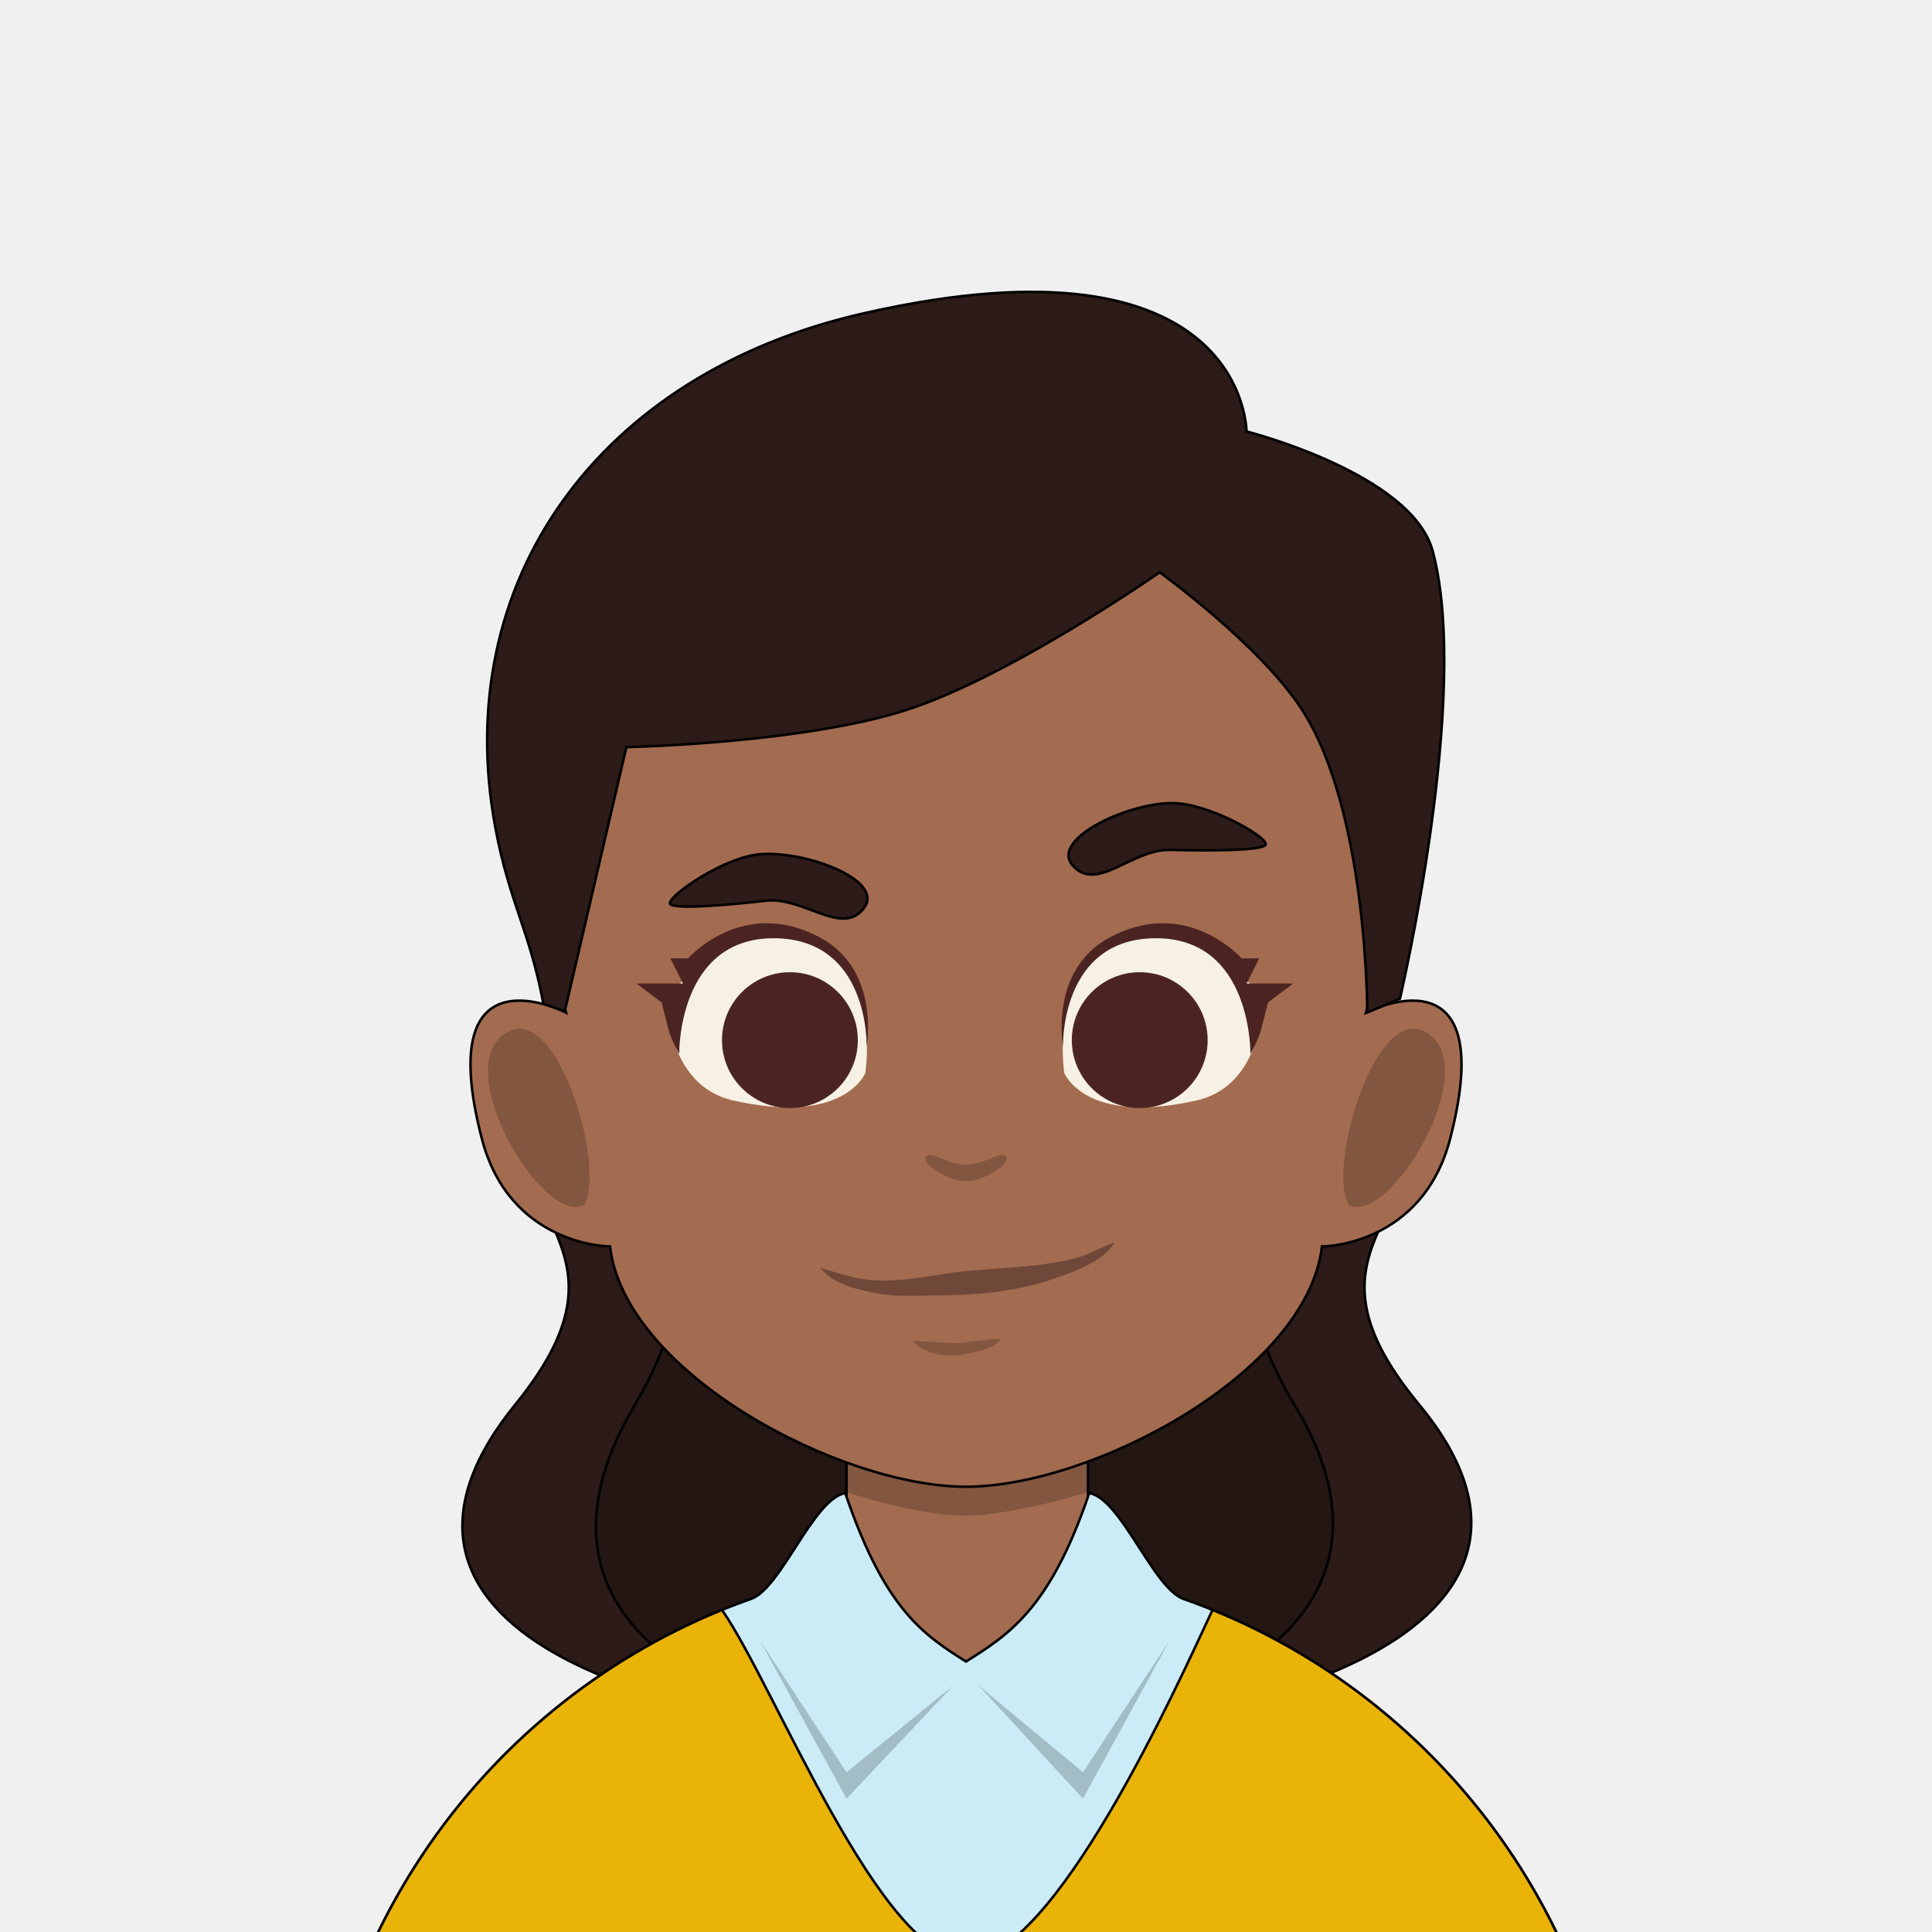
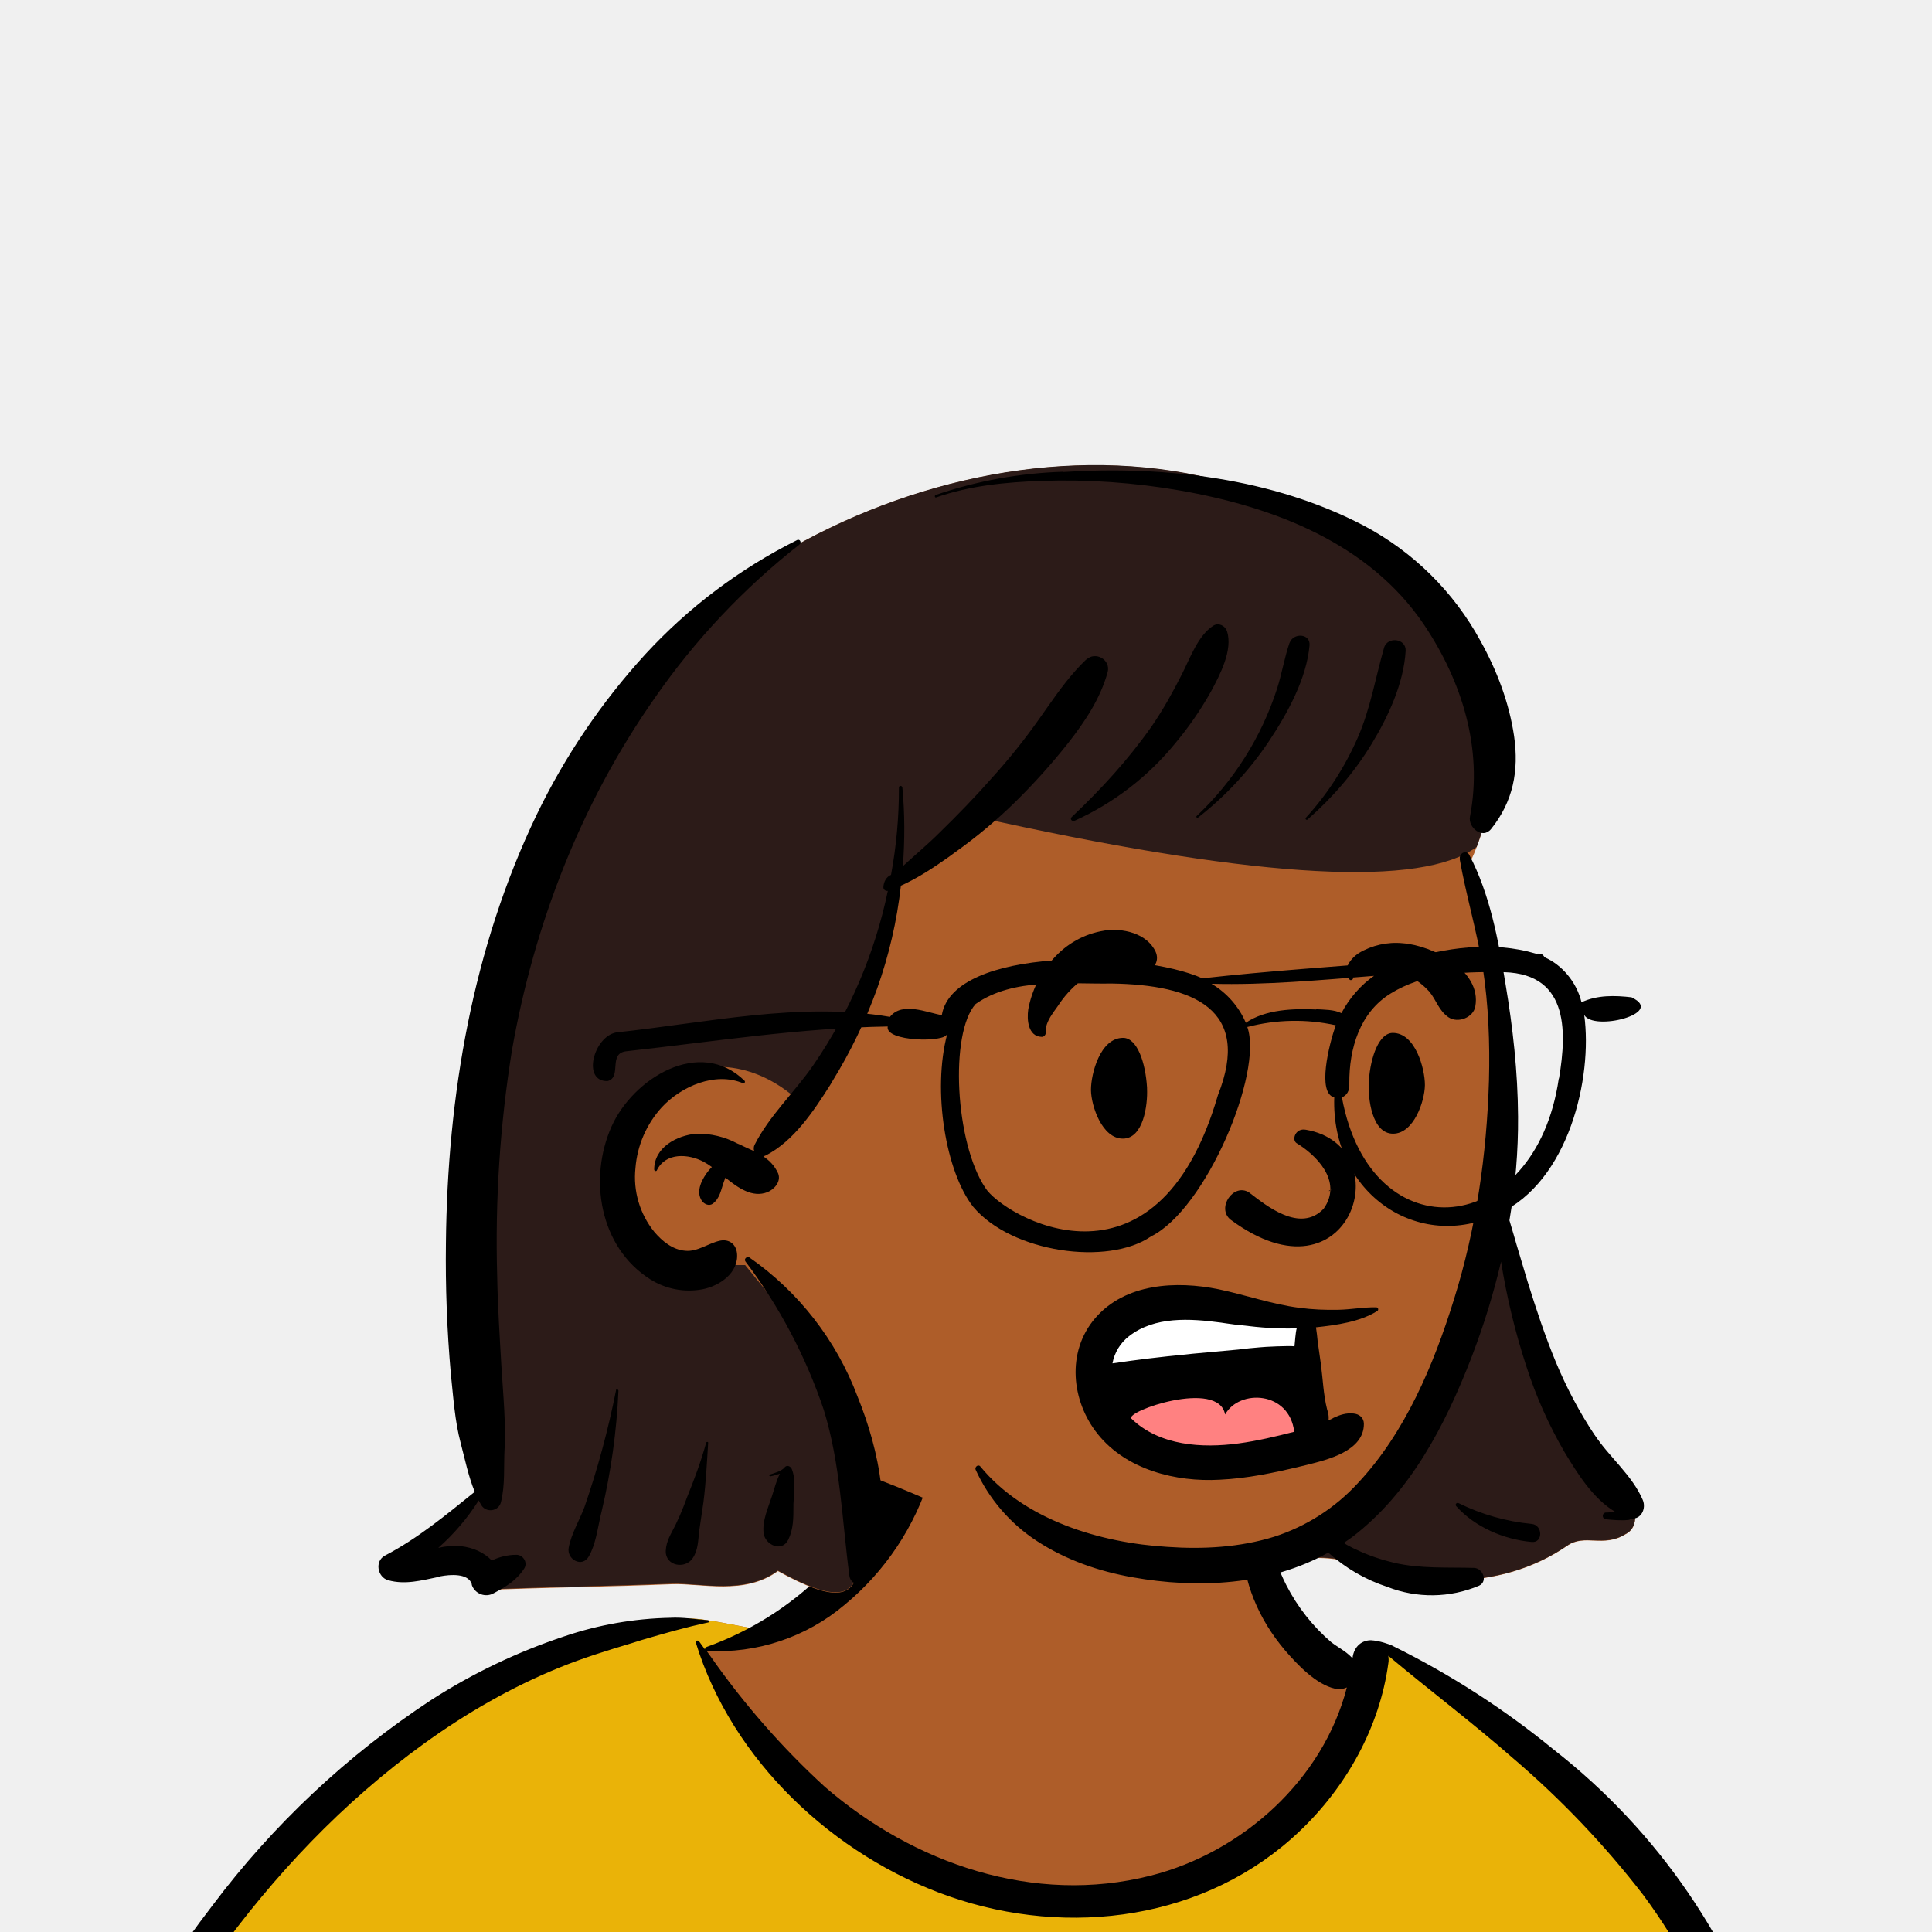
- <svg xmlns="http://www.w3.org/2000/svg" viewBox="0 0 768 768" fill="none" shape-rendering="auto">
+ <svg xmlns="http://www.w3.org/2000/svg" viewBox="0 0 704 704" fill="none" shape-rendering="auto">
  <mask id="viewboxMask">
-     <rect width="768" height="768" rx="0" ry="0" x="0" y="0" fill="#fff" />
+     <rect width="704" height="704" rx="0" ry="0" x="0" y="0" fill="#fff" />
  </mask>
  <g mask="url(#viewboxMask)">
-     <g transform="translate(0 10)">
-       <path d="M384.5 330c69.54 0 138.96 29.46 167.55 88.22 6.94 14.26 7.73 25.3 5.89 34.87-1.85 9.6-6.34 17.72-10.05 26.3-3.7 8.52-6.59 17.41-5.05 28.37 1.53 10.94 7.47 23.88 21.25 40.54 17.88 21.61 23.35 40.5 19.69 56.66-3.67 16.18-16.5 29.8-35.6 40.77-38.2 21.97-101.14 33.23-164.1 33.5-62.97.29-125.82-10.4-163.89-32.24-19.03-10.9-31.8-24.55-35.36-40.92-3.57-16.36 2.02-35.6 20.03-57.77 13.52-16.67 19.33-29.6 20.82-40.55s-1.35-19.84-4.99-28.37c-3.63-8.56-8.02-16.7-9.79-26.3-1.77-9.58-.92-20.62 6.02-34.88 28.62-58.75 98.03-88.2 167.57-88.2Z" fill="#2c1b18" stroke="black" />
-       <path d="M261.1 418.6c41.82-117.47 202.94-117.47 244.76 0 5.08 14.26 5.66 25.32 4.31 34.91-1.35 9.63-4.64 17.77-7.35 26.31s-4.8 17.39-3.67 28.3 5.45 23.82 15.53 40.47c13.07 21.6 17.1 40.5 14.4 56.71-2.68 16.21-12.08 29.8-26.02 40.75-27.9 21.92-73.86 33.16-119.87 33.44s-91.92-10.4-119.72-32.17c-13.9-10.88-23.23-24.5-25.85-40.91-2.61-16.4 1.5-35.66 14.66-57.82 9.9-16.66 14.14-29.57 15.22-40.47 1.1-10.9-.98-19.77-3.64-28.3s-5.88-16.68-7.18-26.3c-1.3-9.6-.67-20.65 4.42-34.92Z" fill="black" fill-opacity="0.2" stroke="black" />
+     <g transform="translate(0 28.16)">
+       <g transform="translate(35.2 35.2) scale(0.9)">
+         <g fill-rule="evenodd" clip-rule="evenodd">
+           <path d="M705.3 1074a2351.1 2351.1 0 0 1-15.6-101c-1-7.7-2.5-16.4 2.7-22 7.3-8 14-14.8 14.8-26.2.8-10.7-2.8-22.4-5-32.8a809.4 809.4 0 0 0-17.3-64.7c-6.6-21.7-13.9-43.2-21.3-64.6-6.9-20-13.5-40.3-22.5-59.5-17-36.5-46-63.5-81.6-81.6-9-4.5-27-20.5-36.3-24-8.5-3.4-8.5 6.3-16.9 2.6-6.7-2.9-13-6.7-16.7-13.2-4-7-14.3-16.9-15.9-25-3.3-17.4.3-32.2-12-45.3a90 90 0 0 0-41.1-23.8c-33.7-9.3-78.5-2.8-98.8 28.5-9.7 14.9-13 33-26.2 45.1-11.4 10.7-8.8 18-23.6 23.4-.9.3-23.6-4.5-24.4-4.2-16.2-3.5-31.7 6.2-46.5 11.8a325.4 325.4 0 0 0-63 32.3 399.2 399.2 0 0 0-102.3 98.5 482.5 482.5 0 0 0-76.4 161c-1.7 6.4-3.5 13-1.5 19.4 1.7 5.3 5.4 9.2 9.8 12.4 6 4.3 18 7 17.7 15.7-.1 6.6-2.4 13.5-3.5 20-1.3 7.7-2.3 15.5-3.4 23.2-4.8 35.4-8.6 71-10.3 106.6a920 920 0 0 0-.5 106c.1 2.3.8 4.5 2 6.2-1 .4-1.2 2.4.1 2.7l2.7.5a12 12 0 0 0 7 2.4l5.5.2c19.3 4 38.6 7.9 58.1 10.8 23.8 3.5 47.6 6.3 71.5 8.7 49.2 4.8 98 3.2 147.1.6a1877 1877 0 0 1 147.4-2c49.2 1.4 98.4 3.5 147.6 4.4 55 1 110-.5 164.8-5 7.5-.5 12.2-6.5 10.7-14-8.9-44.7-19-89.1-27-134Z" fill="#ae5d29" />
+           <path d="m201 597.5 1.2-.4c14.5-5.7 29.6-14.8 45.4-11.4.5-.2 10.8 1.9 17.9 3.2l-6.7 7L247 598c40.7 67.1 88.8 100.7 144.3 100.7 55.5 0 97.7-33.6 126.4-100.7l4-1c.4 0 1 .2 1.5.4 9.3 3.6 27.4 19.6 36.3 24.1 35.6 18 64.5 45 81.6 81.6 8.7 18.6 15.2 38 21.8 57.5l.7 2c7.4 21.4 14.7 43 21.3 64.6 6.3 20.4 12 41 16.6 61.8l.7 2.9c2.2 10.4 5.8 22 5 32.8a29 29 0 0 1-3 10.7l-80.4 29 38.4 261.3c-35.1 1.5-70.3 2-105.5 1.3-49.2-.9-98.4-3-147.6-4.3-47.7-1.2-95.3-.7-143 1.7l-12 .6a946.3 946.3 0 0 1-139.5-1l-3.1-.3v-38.3l16.3-212.9-83-15.6-81.3-39.5a21.7 21.7 0 0 1-5.6-8.8c-1.9-6-.5-12 1-18l.5-1.3a492.8 492.8 0 0 1 76.4-161A399.3 399.3 0 0 1 138 629.7c19.8-13 40.9-23.9 63-32.3Z" fill="#eab308" />
+           <path d="M232.2 584.6c5.1-.3 10.3.6 15.4 1 .4.1.6.8 0 .9-9 1.9-18 4.5-26.9 7.1l-3.8 1.2c-10 3-19.8 6-29.6 10-19.4 7.9-37.8 18.5-54.8 30.8C67.2 682.8 20 754.3-9.9 828.3a526 526 0 0 0-24.3 77c-.4 1.6-2 5.4-1 7 .7 1.3 3.6 2.1 5 2.9l4.5 2.3 25.2 12.9 2.3 1.1c38 18.6 78.4 34.4 121 35.5l.4-3.7a342 342 0 0 1 9.9-60c.3-1 1.6-.6 1.7.3 3 23.1 2 46.4 1 69.7-1.8 41-4.3 82.2-6.5 123.3-1.2 20.6-2.6 41-3.9 61.7-1.3 20.5-1.7 41.6-4.7 62-.6 4.6-6 7-10 6.6-4.4-.5-7.9-4.5-8-9 0-11.9 1.5-24 2.4-35.8l2.5-33.8c3.1-41.1 6.8-82.2 10.2-123.3a4771 4771 0 0 1 3.8-43.7C76.4 979.8 34.2 963-6.1 943.5c-.6 13.2-2 26.5-3.4 39.6-3.8 36.8-7.1 73.6-9.6 110.5a2254.2 2254.2 0 0 0-4.2 92.7l-.2 7c0 4.4-.5 8.5-4.3 11.7-3.7 3.3-8.9 3.5-12.6 0-5-4.6-4.2-10.9-4-17.1a1675.6 1675.6 0 0 1 1.8-47.2 1321 1321 0 0 1 10.5-109.5l2-14c3.5-26 7.5-52.7 15.5-77.9-3.1-1.5-6.2-3-9.3-4.7-5.5-2.7-11.2-5.4-16.6-8.4-4.2-2.5-7.9-5.8-9-10.8-1.4-5.5.6-11.5 2-16.9v-.4a502 502 0 0 1 26.6-80 523.2 523.2 0 0 1 67.8-117 353.8 353.8 0 0 1 88.7-83.3 239 239 0 0 1 53.8-25.7 142.6 142.6 0 0 1 42.8-7.5Zm90.1-66c6-6.5 18.1.2 15.2 8.8a108.2 108.2 0 0 1-34.7 52A79.4 79.4 0 0 1 247 598l1.7 2.4a321.1 321.1 0 0 0 46.1 52.6c36 31.2 84.8 48 132 36 37.1-9.4 69.8-38.8 79.4-76.2-1.3.6-3 .9-4.8.5-7.7-1.7-15.3-9.8-20.3-15.6-5.3-6.3-9.5-13-12.6-20.7-5.6-14-7.4-32.1.3-45.7 1-1.7 3-.7 3.3 1l.3 2.5c1.5 12.7 3.3 25 9.3 36.6a76 76 0 0 0 18.2 23.1c2.6 2 5.8 3.6 8.1 6l.5.4c.6-5 4.1-7.3 7.6-7.2 3.3.2 7.3 1.6 8.8 2.3l.1.1a341 341 0 0 1 65.1 42 259 259 0 0 1 88.4 129c7.5 25.3 11.8 51.4 16.3 77.4l2.8 16c4.2 23.9 8.9 48.4 18.4 70.7 2.5 5.7.6 11.1-5.5 13.4A1493 1493 0 0 1 688 953c3.7 16 6 32.5 8.7 48.5 6 34.1 13.2 68 19.4 102 3.2 17.5 6.1 35 9.3 52.3l4.7 25.2 2.4 13.6.1.7c.5 2.4 1 4.9.4 7.3-.8 2.7-2.9 4.6-4.8 6.6-1.6 1.6-3.8 1.6-5.7.7l-.7-.3c-3.4-1.6-6-3.2-7.3-7-.7-2.5-1-5.2-1.5-7.7a3535.6 3535.6 0 0 1-7.8-43.6l-1.6-9.1c-5.2-31.4-10.2-62.9-12.8-94.5-1-14-2.3-28.1-3.5-42.2l-.9-10.5c-1.1-13.3-2.5-27-2.7-40.5l-4.5 1.6L657 964c-5.5 2-12.5 6-18.4 5.2-2.9-.3-5-1.2-6.8-2.9 2 28.8 4.8 57.4 8.5 86a1965.7 1965.7 0 0 0 22 135c.6 3.2 1.4 6.4 1.9 9.6.5 3.7-.5 5.9-2.5 9-1.7 2.4-5 3.7-7.8 2-3.6-2.3-5.5-4.3-6.5-8.4-1-3.7-1.6-7.6-2.3-11.4a1654.2 1654.2 0 0 1-11.4-65.2c-7.8-52-12.7-104.4-15.2-156.8a1388 1388 0 0 1-1.4-77.8c0-13.3.5-26.6 1.4-39.9 1-13.4 3-26.5 4.8-39.8 0-.5.7-.5.7 0 .8 14.9 2.1 29.8 2.8 44.7.6 14.3.9 28.5 1.4 42.8.6 18.7 1.5 37.5 2.7 56.2a9.6 9.6 0 0 1 8.5-3.1c4.7-1 9.7-3.4 14.1-5l16.8-5.5 26.4-8.7a679 679 0 0 1-18-80.8l-2-12.3c-4-24.2-8.5-48.5-15.8-72a229.8 229.8 0 0 0-34.8-68.2 370.2 370.2 0 0 0-52.7-55.3C557 627 539.7 614 523 600c.1.9.2 2 0 3-3.5 25.9-17 50-35.8 67.9-37.7 36-93.6 43.4-142 26.5-46.7-16.3-88-55-102.6-102.8-.3-.8.8-1 1.3-.5l2.4 3.3c0-.4.2-.9.7-1a129 129 0 0 0 46.6-29.2 100.2 100.2 0 0 0 21.3-33.3l.4-1c1.7-5 3.2-10.2 7-14.2Z" fill="#000" />
+         </g>
+         <g transform="matrix(.99789 0 0 1 156 62)">
+           <g fill-rule="evenodd" clip-rule="evenodd">
+             <path d="M431.6 424.8c-4-5.8-13.5-48.4-19.6-55 .5-25 7.4-112-12.4-151.2 4.2-4.2 15.3-40.5 12.4-54.3 9.4-28.8-50.7-74.5-73.5-86.8C232.2 20.5 78.3 83.4 30 188.9 1 252.5.4 323.6-2.8 392c-.4 14.7-1.8 29.5-1.8 44 2.1 13 12.3 26 4.6 36.7-8.5 5.9-25.8 20.3-18 28.4 4.4 3.8 11.6 1.6 16.5 5.2 2.5 1.4 4 4.4 7 4.9 26.5-1 45.2-1.1 71.8-2.2 11.7-.4 29.4 4.6 42.8-5.3 46.8 26 27.2-11.7 36.7-38.5 28.7 9.7 86 40.7 116.7 41.7 25 3.1 48.3-11.4 72.8-8 30.4 11.2 66.1 13.7 94-5.4 7-5 14.7.8 23.5-4.6 17-8.2-23.6-55-32.2-64Z" fill="#ae5d29" />
+             <path d="M30 189C78.3 83.3 232.2 20.4 338.5 77.4c22.8 12.3 82.9 58 73.5 86.8 2.2 10.4-3.7 33.7-8.4 46.3-22.2 16.4-86.8 13-194-10.2l-4.1-.9-36.7 21.7-15 56.5c-10 10-18.2 22.2-24.5 36.6 0 0-15-16.6-37.5-14.5A95.6 95.6 0 0 0 59.5 320c-6.7 7.2-6.8 23.3-.4 48.3l.4 1.5 32.3 10h15l41 50.2 6 51.7c-1.3 22.6 3.8 42.7-33.7 21.8-13.4 9.9-31.1 5-42.8 5.3-26.6 1-45.3 1.2-71.9 2.2-2.9-.5-4.4-3.5-7-5-4.8-3.5-12-1.3-16.5-5-7.7-8.2 9.6-22.6 18.1-28.5 7.7-10.7-2.5-23.8-4.6-36.6 0-14.6 1.4-29.4 1.8-44l.3-6.2C.5 319.3 1.9 250.6 30 189Zm373 204.5 9.4-35.4-.2 5.3-.2 6.5c6.1 6.5 15.7 49 19.6 55l.9.9c10.1 10.9 47.8 55 31.3 63-8.8 5.4-16.5-.4-23.5 4.6-27.9 19.1-63.6 16.6-94 5.3-3.6-.5-7.1-.6-10.6-.4l-1.5-4.6 33.3-28.6 35.6-71.6Z" fill="#2c1b18" />
+             <path d="M396.8 215.3c-.4-2.2 2.6-3.8 3.8-1.6 8.4 16 11.8 34.5 14.7 52.2 3 17.8 5 35.7 5.1 53.8.1 14-1.1 28-3.5 42l.3 1 1.6 5.4.8 2.8 4.7 15.7c3.4 10.9 7 21.8 11.4 32.4 4.3 10.3 9.5 20.2 15.7 29.5 6 9 15.4 16.5 19.6 26.4 1.5 3.5-.7 8-4.7 7.5-.3.3-.7.6-1.3.6-3 .3-6 0-9.2-.3a1.4 1.4 0 0 1 0-2.7c1.4 0 2.7-.2 4-.3-9-5.3-15.4-15.7-20.5-24.1a176 176 0 0 1-15.6-35 274.8 274.8 0 0 1-10.2-42.2 294 294 0 0 1-11.4 37.2l-.6 1.6C390.9 444.5 376.7 472 353 490l-3.3 2.3 1.3.8c1.4.7 2.7 1.5 4 2 4.8 2.3 10 4 15 5.2 10.7 2.5 21.8 1.8 32.6 2.1 3.6.2 5.6 5.5 2 7.2a49.4 49.4 0 0 1-37.2.5 66.7 66.7 0 0 1-24-13.9c-23.7 13.3-53.1 14.7-79.4 10-13.7-2.4-27-7-38.7-14.6a68.2 68.2 0 0 1-25-29c-.4-1 1-2.3 1.9-1.3 17.9 21.8 48.8 31 76 32.6 14.4 1 29.3.2 43.2-4.1a78.8 78.8 0 0 0 34-21.7c19.2-20.4 30.8-48 39-74.4 9-28.6 13.3-58.7 14.2-88.7.4-15.2-.2-30.5-2.5-45.5-2.4-15-6.8-29.4-9.4-44.2Zm-269-129c1.2-.7 2.1 1 1 1.8a286.7 286.7 0 0 0-58.6 62c-29.9 42.5-49 91.6-58 142.7a486.9 486.9 0 0 0-6 91.4c.2 12 1 24.2 1.7 36.3l.9 13.4c.4 6.3.7 12.5.5 18.8l-.1 1.4c-.4 7.3.3 14.7-1.5 21.8-1 3.7-6.1 4.3-8 1l-1-1.8a89.3 89.3 0 0 1-16.4 19.2c3-.7 6-1 9.2-.7 5 .6 9.3 2.5 12.5 5.8 3-1.4 6.3-2.3 10-2.3 2.7 0 4.7 3.1 3.2 5.5-3.1 4.8-7.4 7.4-12.3 10a6.2 6.2 0 0 1-9-3.3v-.3c-1.4-4.6-9-3.9-12.7-3.2l-1 .3c-6.8 1.4-13.4 3.2-20.2 1.3-4.4-1.2-5.6-7.8-1.3-10 13.4-7 24.7-16.4 36.4-25.8-2.6-6.3-4-13.3-5.7-19.7-2.4-9-3-18.7-4-28a522 522 0 0 1-2-53c.6-59.6 10.8-119.4 36.8-173.4a270.8 270.8 0 0 1 44.1-65 212.9 212.9 0 0 1 61.5-46.2Zm-20.9 292c-.7-1 .7-2.2 1.6-1.6a120.3 120.3 0 0 1 43.9 56.3c9 22.2 14.6 49.4 5.7 72.6-1.4 3.7-8.3 5-9 0-3-22.6-3.6-45.2-10.4-67.2a211.8 211.8 0 0 0-31.8-60.1ZM91 451.7c.1-.4.8-.4.8 0-.5 8-.9 16-1.9 24l-1.7 11.5c-.5 4-.4 8-2.7 11.3-3 4.5-11.1 3.2-10.9-3 .2-4.2 2.2-6.9 4-10.6a102 102 0 0 0 3.2-7.3l1.4-3.7c3-7.4 5.7-14.6 7.8-22.2Zm-36.6-21.2c0-.6 1-.4 1 .2a261.5 261.5 0 0 1-6.8 48.7l-.5 2.1c-1.2 5.3-2 11.5-4.7 16.2-2.7 4.8-9 1.3-8.2-3.4 1-5.6 4.4-11.2 6.4-16.5a357 357 0 0 0 12.8-47.2Zm68.3 31.4.2-.3c1-1 2.3-.3 2.8.7 1.8 4.4.9 9.6.7 14.2v1c0 4.8 0 9.2-2.1 13.5-2.6 5.3-9.5 2-10-2.7-.6-5 1.8-10.1 3.4-15 1-3 1.7-6.1 3.2-9-1.3.3-2.5.8-3.7 1-.6.2-.8-.6-.3-.7 2-.7 4.2-1.2 5.8-2.7Zm272.6 15.5c-.6-.7.2-1.6 1-1.2a85.7 85.7 0 0 0 29.6 8.4c4.6.4 4.7 7.8 0 7.3-11.2-1-23-6-30.6-14.5ZM52.6 323.7c8.6-19.3 35.7-36.4 54-18.5.3.4 0 1.1-.6 1-11.3-4.8-25.1 1.2-33 9.7a41.3 41.3 0 0 0-10.7 24.6 35.1 35.1 0 0 0 7.6 25.8c3.2 3.8 7.5 7.3 12.6 7.7 5 .5 9.4-3.1 14.2-4.1 3.7-.7 6.4 1.5 6.8 5.1.8 8-7.2 13.3-14 14.6a29.5 29.5 0 0 1-21.3-4.1c-20.5-13-25-40.8-15.6-61.8Zm192.6-189c3.7-3.6 10 0 8.7 5-3 10.8-9.2 20-16 28.7a258.7 258.7 0 0 1-21.4 23.8 201.8 201.8 0 0 1-24.4 20.4l-2.6 1.9c-6.1 4.3-12.6 8.6-19.5 11.7a184.5 184.5 0 0 1-9.7 41.8 201 201 0 0 1-18 37.2l-1 1.7c-6.8 10.7-14.8 22.7-26.1 28.5l-1 .4c2.5 1.7 4.6 3.8 6 6.9 1.3 3.3-1.6 6.5-4.4 7.6-6 2.3-11.7-1.6-17-5.9l-.6 1.6c-1.2 3.3-1.6 6.8-4.6 9-1.5 1-3.3.1-4.2-1-3-4 .1-9.4 2.7-12.6l1.2-1.3A27 27 0 0 0 90 338c-6.2-3.3-15.4-3.9-19 3.4-.2.6-1.1.3-1.1-.3 0-9 9.2-13.8 17.1-14.5a34 34 0 0 1 16.7 4l1 .4c1.9 1 3.9 1.8 5.8 2.7-.3-.8-.3-1.8.2-2.7 6-11.8 16.3-21.3 23.8-32.2a193.8 193.8 0 0 0 30.2-70.5c-.9.2-1.9-.6-1.8-1.5.1-2.2 1.2-4.2 3.1-5a190 190 0 0 0 3.2-35.3c0-1 1.3-.9 1.4 0 1 10.5 1 21.2.2 31.8 5-4.6 10.3-9 15-13.7 7.3-7.1 14.4-14.4 21.1-22 7-7.7 13.4-15.7 19.4-24.2l3.1-4.4c4.8-6.8 9.7-13.6 15.8-19.4Zm-9.4-76c41.1-2.6 85 2.4 122 21.7a115 115 0 0 1 47.3 46.6c6.7 12 11.7 25.1 13.7 38.7 2 14-.4 26.4-9.3 37.5-3.5 4.4-9.5-.6-8.6-5 5.3-27.6-3.3-54.8-18.6-77.6-22.3-33.1-61.1-47.8-99-54.4a273.8 273.8 0 0 0-56.2-3.9c-14.4.5-29.1 1.9-42.8 6.7-.5.2-.8-.7-.2-1a177 177 0 0 1 51.7-9.4Zm61 62.2c2.1-1.3 4.7 0 5.5 2.2 2.5 7.7-2.9 17.8-6.5 24.5a137 137 0 0 1-14.7 21.2 112.2 112.2 0 0 1-40.6 31.1c-1 .5-2.1-.7-1.2-1.5 12-11.3 23-23.3 32.5-36.8 4.6-6.7 8.5-13.7 12.2-21 3.3-6.4 6.5-15.7 12.8-19.7Zm69.2 9c1.4-4.7 9-3.9 8.8 1.2-.8 13.2-7 26.5-13.8 37.7-7 11.5-15.8 21.7-26 30.6-.4.4-1.1-.2-.7-.7 8.8-9.6 15.8-20.5 21-32.3 5.2-11.8 7.2-24.2 10.7-36.4Zm-38.3-2c1.5-4.2 8.5-3.9 8.1 1-1.2 13.5-9 27.6-16.4 38.7a132.6 132.6 0 0 1-28.8 31c-.4.3-1-.2-.6-.6a123 123 0 0 0 32.6-51.5c2-6.2 3-12.6 5.1-18.7Z" fill="#000" />
+           </g>
+         </g>
+         <g transform="translate(315 248)">
+           <g fill-rule="evenodd" clip-rule="evenodd">
+             <path d="M93.8 224.8c8-16 81.4-8.9 81.4-8.9l6.2 51s-35.4 11.3-56.5 9c-21-2.5-39-35.1-31-51.1Z" fill="#fff" />
+             <path d="M99 251.5c-2.5-5.5 50-20.2 66.2-10.1 16.2 10 11.1 23.9 11.1 23.9S108 280.8 99 251.5Z" fill="#FF8181" />
+             <path d="M89.3 215.3c12.2-14.2 32.9-15.2 50-11.7 11 2.3 21.6 6.1 32.7 7.5 5.2.7 10.5.9 15.7.8 5.2-.1 10.3-1.1 15.4-1 .8 0 1.1 1.1.4 1.5-7 4.4-16.5 5.7-24.8 6.6a93 93 0 0 1 .7 5.8l1.3 9.2c.8 6 1 12.3 2.5 18.2l.3 1a9 9 0 0 1 .3 3.4l.3-.1 1.1-.5.7-.4c2.6-1.2 5-2 8-1.7 2.3.2 4.2 1.7 4.2 4.2 0 11-14.7 14.5-23.1 16.6l-2.5.6c-10.8 2.6-21.7 4.9-32.8 5.4-17.7 1-37.7-4-49.3-18.4-10.8-13.4-12.8-33.4-1.1-47Zm80.6 46c-2-16.5-22.2-17.4-28-7-2.6-14.5-40.9-1.2-37.9 1.7 11.4 11 28.6 12 43.4 10 7.5-1 15-2.8 22.5-4.7Zm-22.5-43.2-5.1-.7-2-.3c-12.7-1.7-26.9-2.6-37.3 5.5a18 18 0 0 0-6.7 11A552 552 0 0 1 126 230l2.7-.3 18.6-1.7 4.3-.5 4.4-.4c1.6-.2 12-.7 14-.4.2-1.7.4-5.5.9-7.3-7.4.3-14.8-.3-22.1-1.2l-1.3-.2Zm23.4-73.7c7.6 4.6 19 15.3 11 26.6-9.6 10-23.4-1.4-30.2-6.6-6.3-4-13.3 6.3-7.5 11 49 36.3 69-29.8 30.5-36.4-4.2-.8-5.8 4-3.8 5.4Zm13.5 19.3.4-.2h.1c.2-.2 0-.2-.4 0l-.4.1v.3l.3-.2ZM87.6 123v-.2c0-6.4 3.7-21 13-21 5.7 0 9.1 10 9.7 20.2v.4c.3 6.4-1.4 20.2-9.8 20.2S87.7 129.4 87.6 123Zm135.2-2v-.2c0-6.4-3.8-21-13-21-5.5 0-9 9.5-9.7 19.4v.8c-.4 6.1 1.2 20.6 9.8 20.6 8.4 0 12.8-13.1 12.9-19.6Zm-130-62.6c7.5-1.2 17.5 1 21 8.6 1.5 3.4-.3 7.2-4.2 7.4-9.5.4-18-1.7-26.4 4.5a42 42 0 0 0-9 10l-1 1.4-.8 1.1c-1.7 2.5-3.4 5.3-3.1 8.3 0 1-.9 1.8-1.7 1.7-5.5-.2-6-7-5.4-11.1 1.4-7.7 5-14.8 10.2-20.6 5.4-6 12.4-10 20.5-11.3ZM196 67.5a29.3 29.3 0 0 1 17.9-4c12 .9 32 11 29.3 25.6-.8 4.5-7 6.9-10.8 4.4-4-2.7-4.9-6.9-7.8-10.4a28.5 28.5 0 0 0-8.6-6.5 28.3 28.3 0 0 0-10.3-3.1h-.6c-2.2-.3-13-.2-11.4 3.8.3.8-.9 1.5-1.4.9-3.4-3.7.4-8.5 3.7-10.7Z" fill="#000" />
+           </g>
+         </g>
+         <g transform="translate(279 400)" />
+         <g transform="translate(179 343)" />
+         <g transform="translate(203 303)">
+           <path fill-rule="evenodd" clip-rule="evenodd" d="M389 63.3c-9.4 64.5-76 71.6-87.8 7.6 1.9-.8 3.2-2.5 3-5.7-.1-14 4.2-28.7 16.8-36.4 13-8 28.2-8.8 43.3-8.6 28.7-.7 28.1 23.3 24.8 43Zm-98.2-28c-9-.4-20.5-.1-28.5 5.4a34 34 0 0 0-13.9-15.8c21.7.6 44-1.5 65.8-3.2-5.2 3.6-10 9-13.2 15.1-3-1.5-7.1-1.4-10.2-1.6ZM251 70c-25 86-87.4 48.6-94.2 37.5-12.2-18.2-14.5-62.6-3.9-74.4 15.3-10.8 37-8 55-8.3 33.3.5 56.9 10.4 43.1 45.2Zm167.6-39.6c-6.8-.8-14-1-20.4 2-2-8.3-8-15.2-14.9-18.2-.8-1-.7-1.6-3.6-1.5-17.4-5.2-37-2.5-53.8 3-26.6 2.2-54.4 4-81.2 7-25.1-11.3-100.8-13-105.5 14.9-6-1-16-5.6-21 .7-36.4-6.2-74.1 2.4-110.8 6.3-9.2 1.7-14 20-3.5 19.7 6-1.6-.1-11.4 7.8-12.1 35.3-3.9 69.9-9.4 105.6-10-1.2 6.2 23.6 6.6 24 3h.1c-6.1 23-.6 55.9 10.5 70 15.6 18.6 54.6 24 72 12 22.3-11 45.5-66.4 39-84.8a76.6 76.6 0 0 1 35.8-.7c-2.8 8-7.6 27.5-.6 29.2-1.3 38.8 34 63 66.6 47.1C393 105 402.8 63 399.3 37.5c3.6 6.8 33-.6 19.3-7Z" fill="#000" />
+         </g>
+       </g>
    </g>
-     <path d="M432.5 556.5v69.45l.4.07c120.31 22.8 211.36 128.92 211.6 256.48h-520c.24-127.56 91.29-233.7 211.6-256.48l.4-.07V556.5z" fill="#a36b4f" stroke="black" />
-     <path d="M336 556h97v37s-30.58 9.4-49 9.5c-19.59.1-48-9.5-48-9.5z" fill="black" fill-opacity="0.2" />
-     <path d="M191.5 452.5c-20-77.5 33.5-50 33.5-50C189.18 286.68 217 140 384 140s194.82 146.68 159 262.5c0 0 53.5-27.5 33.5 50-11.1 43-51 43-51 43C519.57 545.9 434 591 384 591s-135.57-45.1-141.5-95.5c0 0-39.9 0-51-43Z" fill="#a36b4f" stroke="black" />
-     <path d="M202.22 410c19.81-10.14 38.7 54.5 30 69-16.5 8.5-55-56.21-30-69m363.96 0c-19.82-10.14-38.7 54.5-30 69 16.5 8.5 55-56.21 30-69M384 469.5c-7.81 0-18-7.5-16-9.5 2-3 8.19 3 16 3s14-6 16-3c1.81 2.17-8.19 9.5-16 9.5" fill="black" fill-opacity="0.2" />
-     <path d="M645 883H124c0-114.39 72.89-211.66 174.5-247.39 12.12-4.26 24.64-39.68 37.5-42.11 15.71 46.5 31.43 56.5 48 67 16.57-10.5 33.29-20.5 49-67 12.86 2.43 25.38 37.85 37.5 42.11C572.11 671.34 645 768.61 645 883Z" fill="#CBECF7" stroke="black" />
-     <path d="M336.5 715 302 652l34.5 52.5L379 670zm94 0 34.5-63-34.5 52.5L389 670z" fill="black" fill-opacity="0.2" />
-     <path d="M645 883H124a262.1 262.1 0 0 1 163-243.03C308 670 350.03 779 384.5 779S468 670 482 639.97c95.57 38.82 163 133 163 243.03Z" fill="#eab308" stroke="black" />
-     <path d="M363 533c6.08 6.96 16.76 6.57 25 4.36 3.88-1.04 7.8-1.87 10-5.36l-18 1.99z" fill="black" fill-opacity="0.2" />
-     <path d="M326 504c5.6 6.77 14.7 8.63 23 10.2 6.89 1.3 14.02.8 21 .8 16.38 0 33.36-1.3 49-6.7 8.06-2.78 19.39-6.74 24-14.3-4.88 1.4-9.12 4.31-14 5.7-14.38 4.1-29.32 4.07-44 5.47-12.54 1.2-25.36 4.61-38 3.74-7.36-.5-13.98-3-21-4.91" fill="#3F2626" fill-opacity="0.5" />
-     <path d="M321.5 373.47c29 10 22.5 53 22.5 53s-8 21-52.5 11c-27.15-6.1-26.5-41-26.5-41s27.5-33 56.5-23" fill="#F6F1E4" />
-     <circle cx="314" cy="413.473" r="27" fill="#4B2422" />
-     <path d="M266.5 380.97h7s22.06-25.12 53-8c23.5 13 18 43 18 43s1.25-43-37-43-37.5 46-37.5 46-3.18-5.55-4.25-9.75L263 398.47l-10-7.5h18.5z" fill="#4B2422" />
-     <path d="M445.56 373.47c-29 10-22.5 53-22.5 53s8 21 52.5 11c27.15-6.1 26.5-41 26.5-41s-27.5-33-56.5-23" fill="#F6F1E4" />
-     <circle cx="27" cy="27" r="27" transform="matrix(-1 0 0 1 480.06 386.47)" fill="#4B2422" />
-     <path d="M500.56 380.97h-7s-22.06-25.12-53-8c-23.5 13-18 43-18 43s-1.25-43 37-43 37.5 46 37.5 46 3.18-5.55 4.25-9.75l2.75-10.75 10-7.5h-18.5z" fill="#4B2422" />
-     <g fill="#2c1b18">
-       <path d="M304.39 358.06c15.17-1.74 30.44 14.5 39.1 2.83s-26.89-24.06-44.03-20.97c-14.7 2.66-35.6 17.59-32.9 19.59s23.14.22 37.83-1.45m160.76-20.2c-15.26-.4-29.06 17.1-38.7 6.22s24.68-26.32 42.03-24.72c14.89 1.36 36.99 14.41 34.48 16.64-2.5 2.22-23.03 2.24-37.8 1.85" />
-       <path d="M304.39 358.06c15.17-1.74 30.44 14.5 39.1 2.83s-26.89-24.06-44.03-20.97c-14.7 2.66-35.6 17.59-32.9 19.59s23.14.22 37.83-1.45Zm160.76-20.2c-15.26-.4-29.06 17.1-38.7 6.22s24.68-26.32 42.03-24.72c14.89 1.36 36.99 14.41 34.48 16.64-2.5 2.22-23.03 2.24-37.8 1.85Z" stroke="black" />
-     </g>
-     <path d="m543.5 402.5 13-5.5s28.48-120.79 13-178c-8.35-30.85-74-47.5-74-47.5s0-81.41-152-47c-105.94 23.98-164.98 107.13-146.5 205 5.57 29.49 13.47 40.2 19 69.5l8.5 3L249 297s70.6-1.43 112-15 100-54.5 100-54.5 39.82 28.78 56.5 54.5c26.2 40.39 26 120.5 26 120.5Z" fill="#2c1b18" stroke="black" />
  </g>
</svg>
